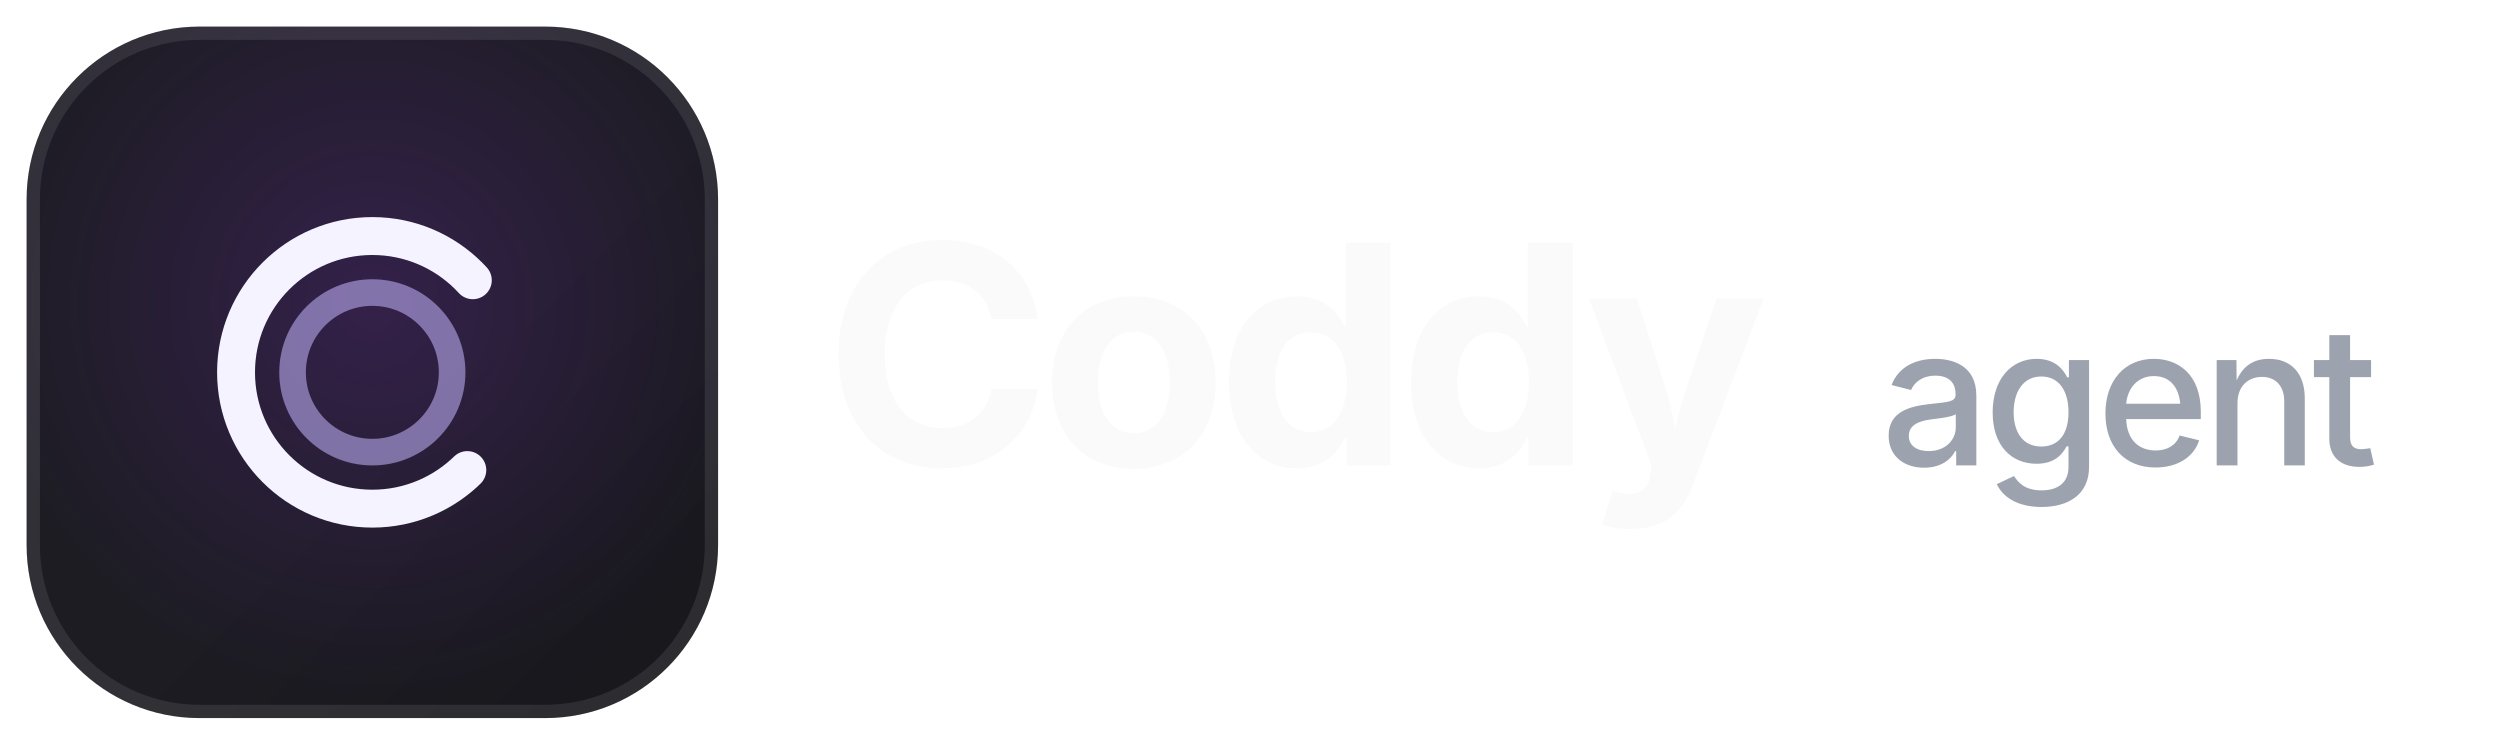
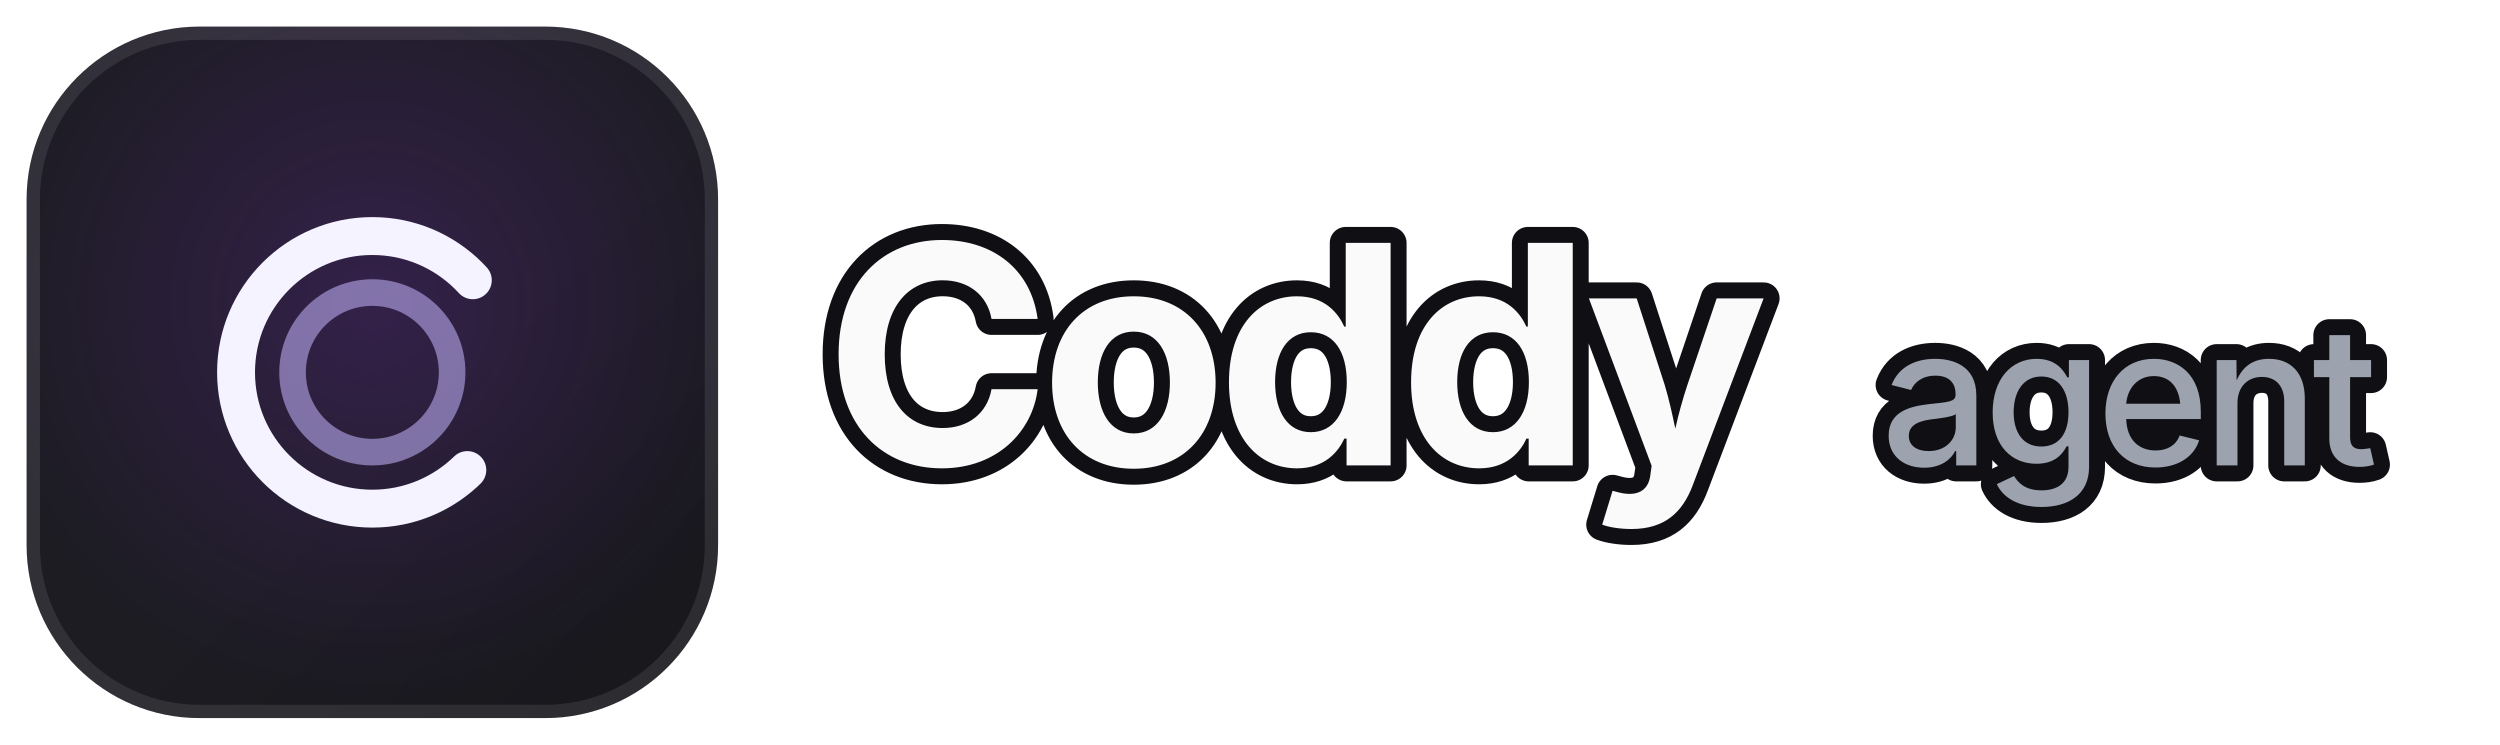
<svg xmlns="http://www.w3.org/2000/svg" viewBox="0 0 188 56" role="img" aria-label="Coddy agent">
  <defs>
    <linearGradient id="cw-plate" x1="2" y1="2" x2="54" y2="54" gradientUnits="userSpaceOnUse">
      <stop offset="0" stop-color="#1c1c22" />
      <stop offset="1" stop-color="#101014" />
    </linearGradient>
    <linearGradient id="cw-stroke" x1="10" y1="10" x2="46" y2="46" gradientUnits="userSpaceOnUse">
      <stop offset="0" stop-color="#f5f3ff" />
      <stop offset="0.5" stop-color="#ddd6fe" />
      <stop offset="1" stop-color="#a78bfa" />
    </linearGradient>
    <linearGradient id="cw-stroke-inner" x1="14" y1="14" x2="42" y2="42" gradientUnits="userSpaceOnUse">
      <stop offset="0" stop-color="#c4b5fd" stop-opacity="0.55" />
      <stop offset="1" stop-color="#9333ea" stop-opacity="0.35" />
    </linearGradient>
    <radialGradient id="cw-plate-glow" cx="50%" cy="40%" r="58%">
      <stop offset="0" stop-color="#9333ea" stop-opacity="0.2" />
      <stop offset="1" stop-color="#9333ea" stop-opacity="0" />
    </radialGradient>
  </defs>
  <g transform="translate(28 28)">
    <rect x="-26" y="-26" width="52" height="52" rx="13" fill="url(#cw-plate)" />
    <rect x="-26" y="-26" width="52" height="52" rx="13" fill="url(#cw-plate-glow)" />
    <rect x="-25.5" y="-25.5" width="51" height="51" rx="12.5" fill="none" stroke="rgba(255,255,255,0.09)" stroke-width="1" />
    <g transform="rotate(90)">
      <circle r="10.25" fill="none" stroke="url(#cw-stroke)" stroke-width="2.85" stroke-linecap="round" stroke-dasharray="48.6 15.8" stroke-dashoffset="7.9" />
      <circle r="6" fill="none" stroke="url(#cw-stroke-inner)" stroke-width="2" />
    </g>
  </g>
-   <text x="62" y="35" font-family="system-ui, -apple-system, Segoe UI, sans-serif" font-size="23" font-weight="650" letter-spacing="-0.035em" fill="#fafafa">
+   <text x="62" y="35" font-family="system-ui, -apple-system, Segoe UI, sans-serif" font-size="23" font-weight="650" letter-spacing="-0.035em" fill="#fafafa" stroke="#101014" stroke-width="2.4" stroke-linejoin="round" paint-order="stroke">
    <tspan>Coddy</tspan>
    <tspan font-size="14.5" font-weight="500" fill="#9ca3af" dx="3">agent</tspan>
  </text>
</svg>
